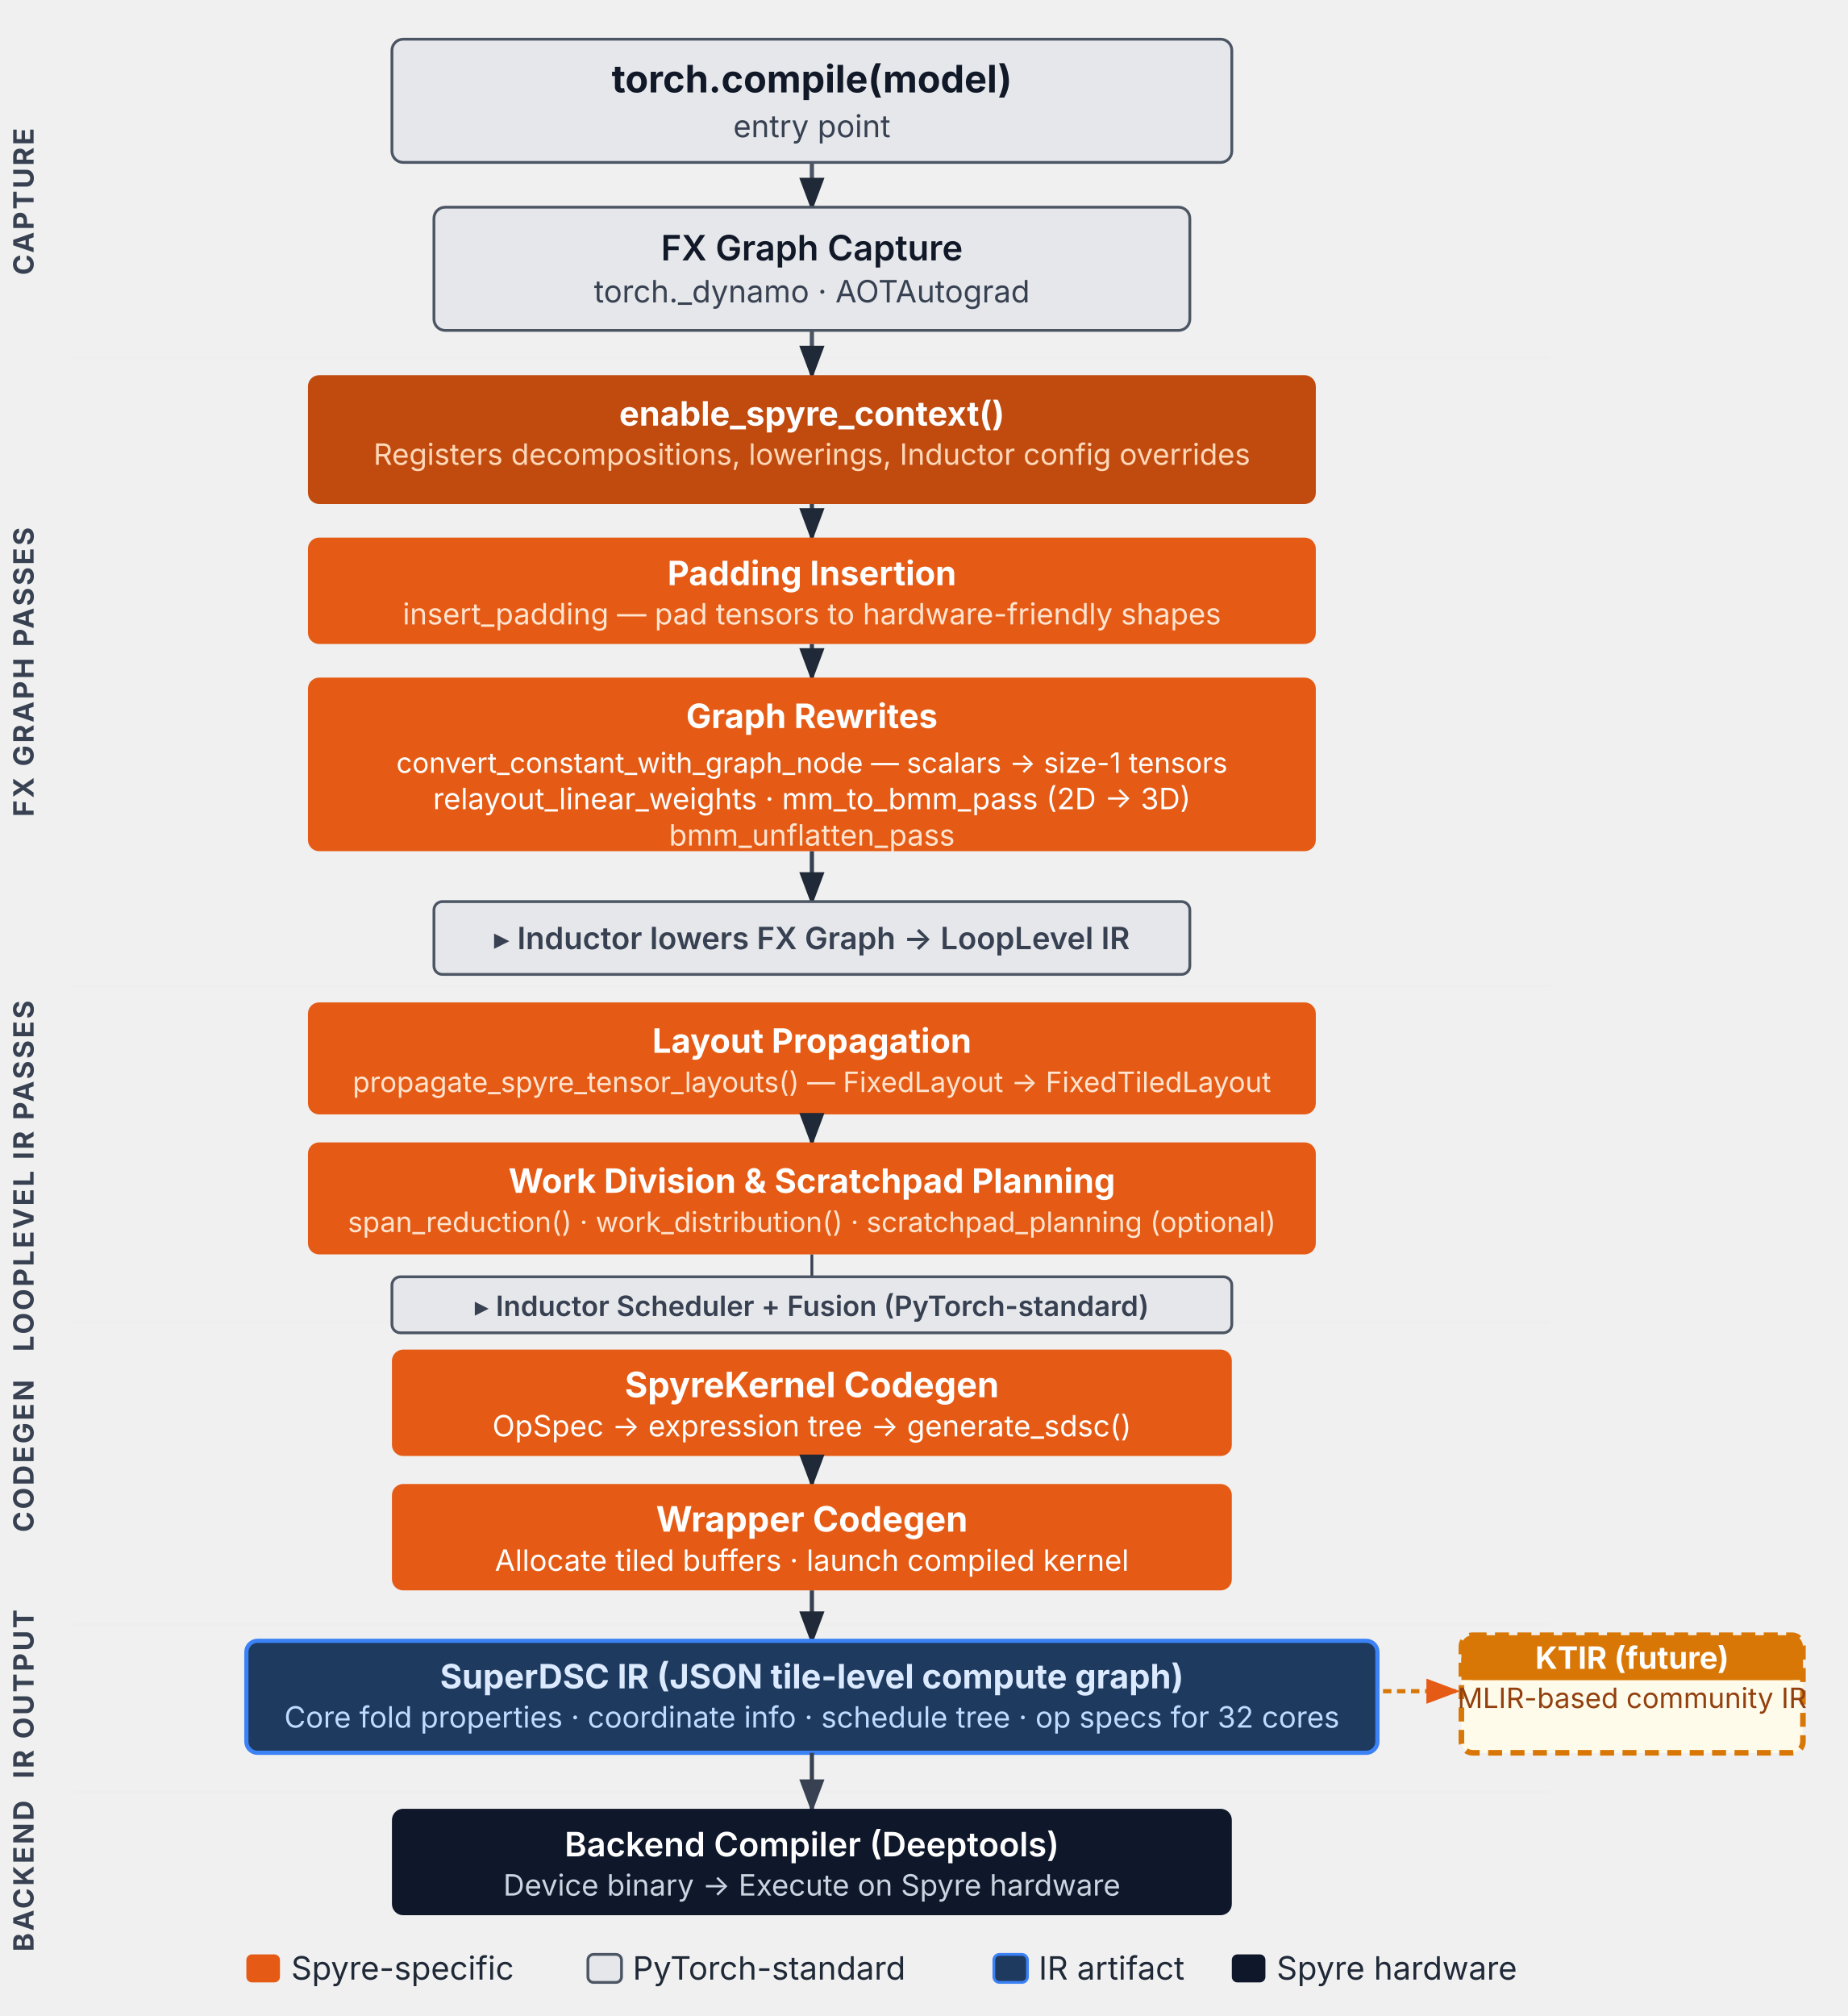
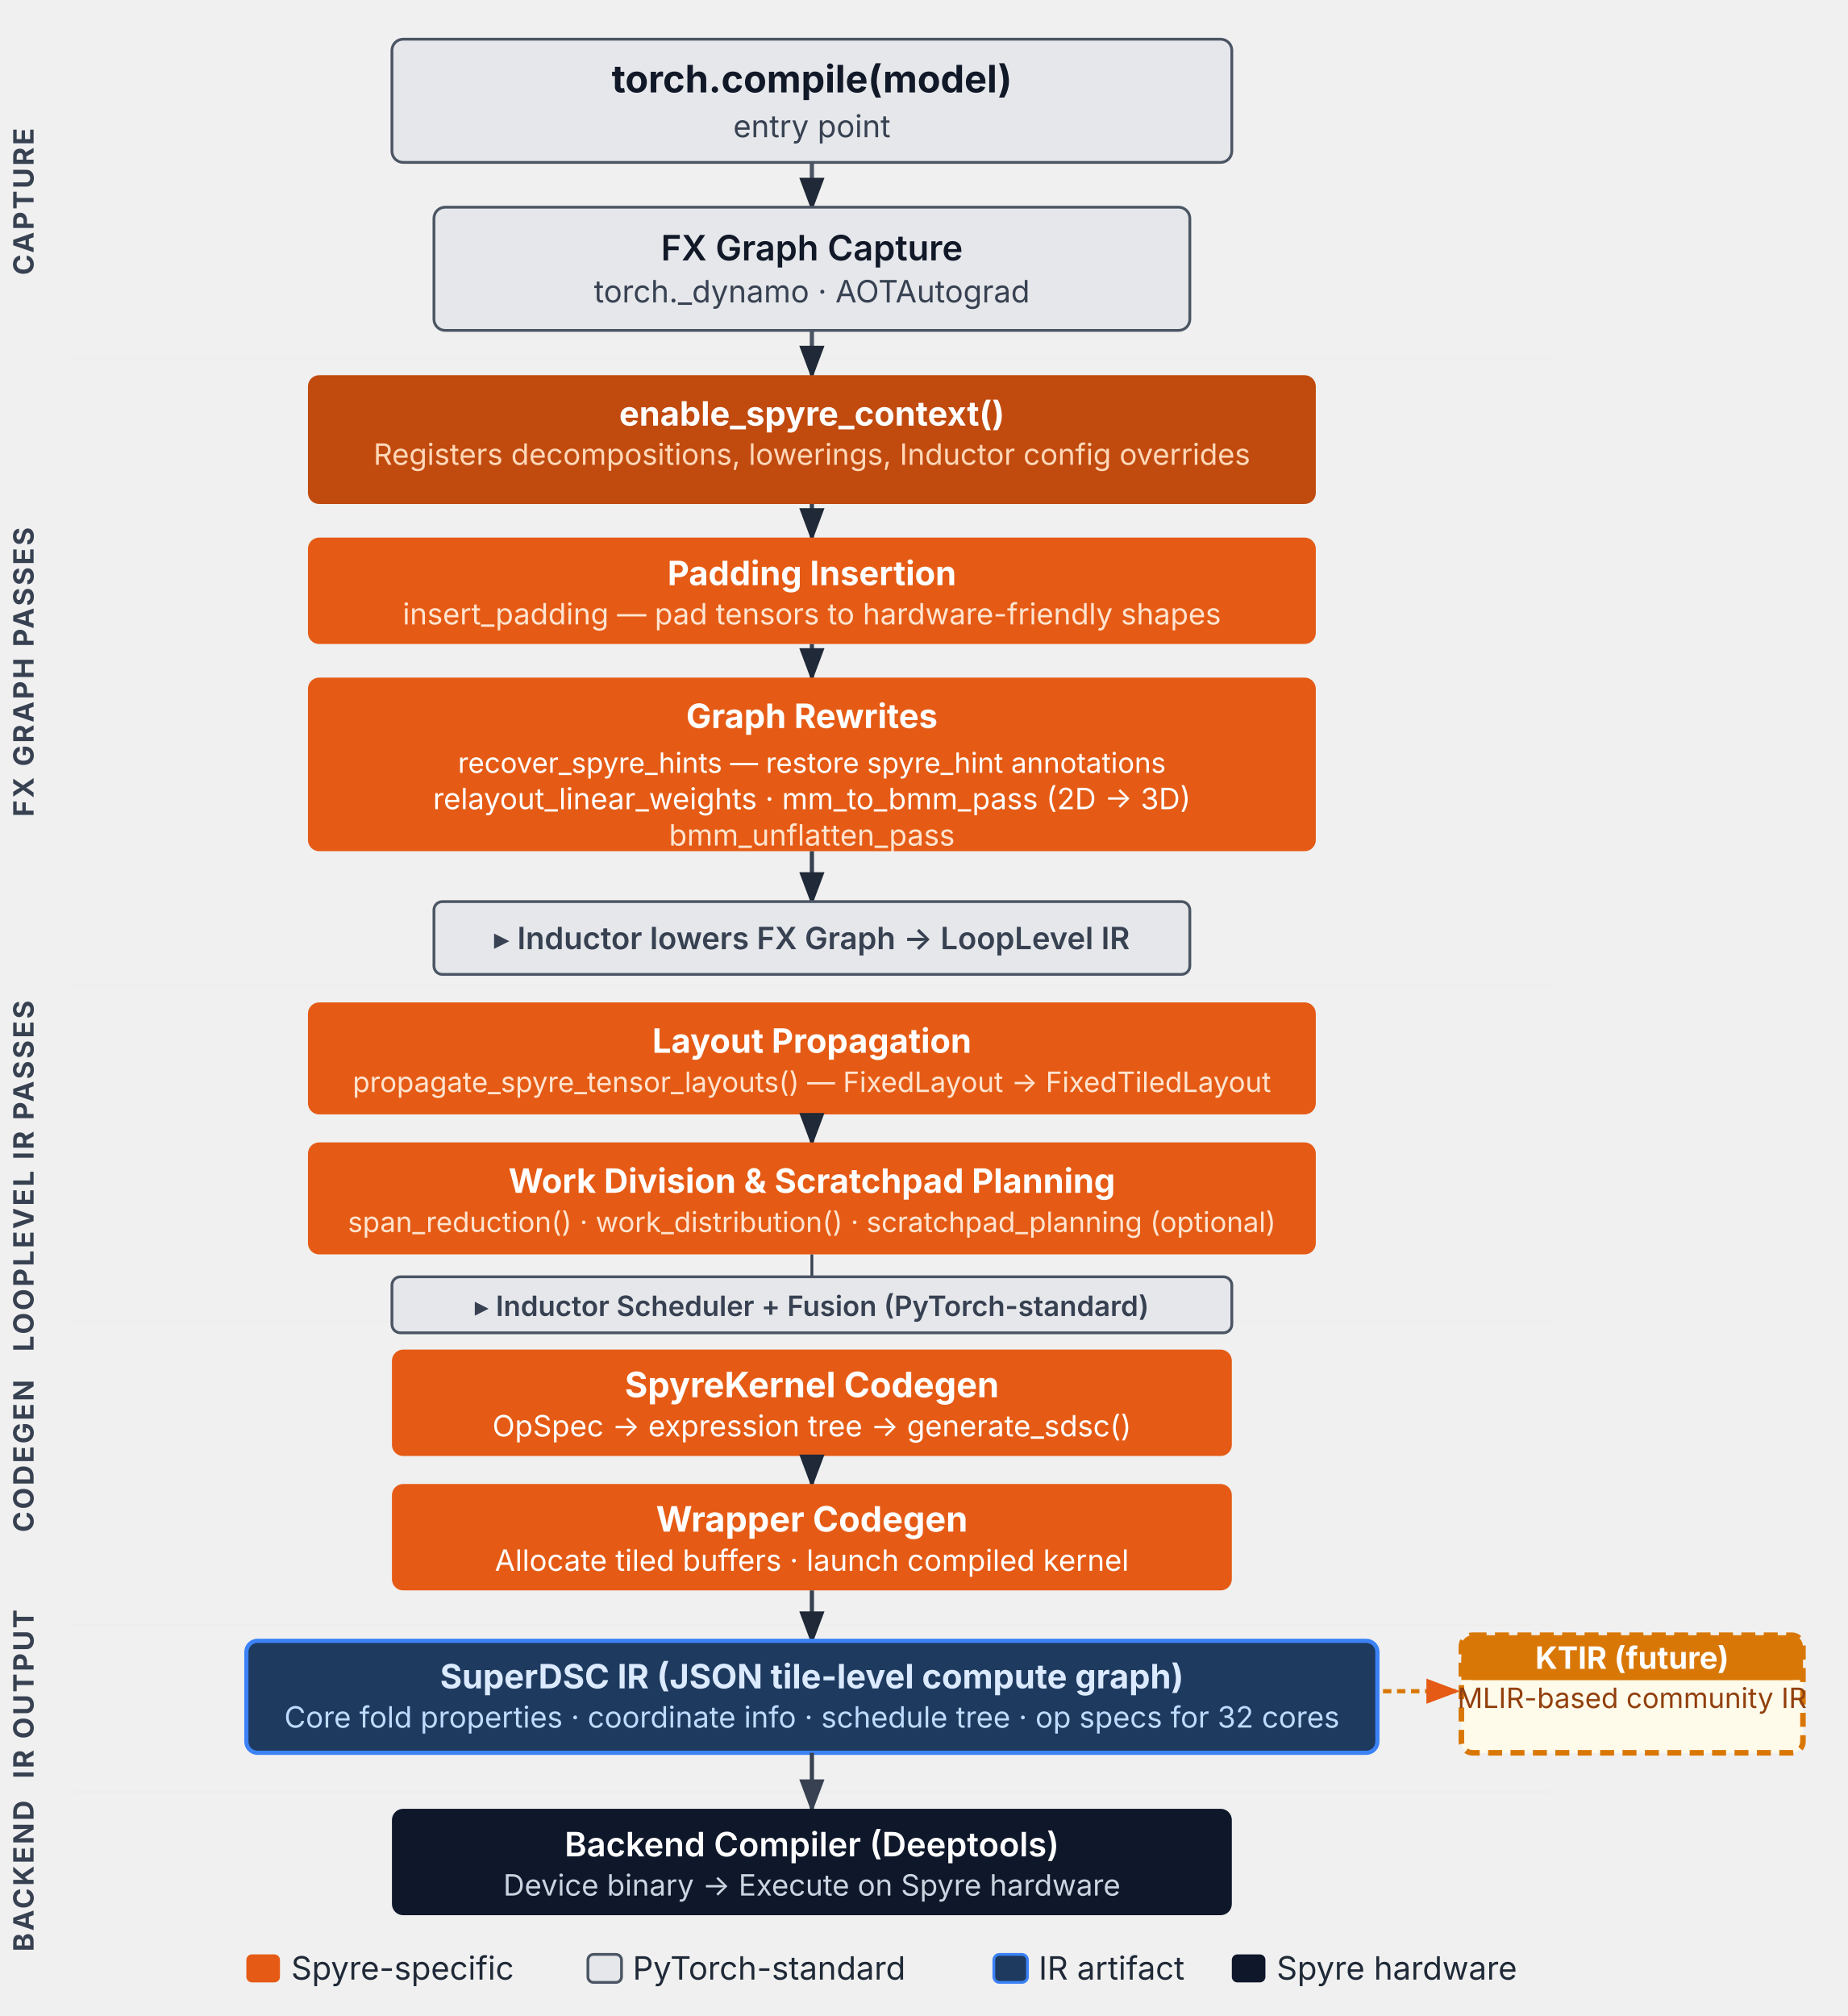
<svg xmlns="http://www.w3.org/2000/svg" viewBox="0 0 660 720" font-family="-apple-system, BlinkMacSystemFont, 'Segoe UI', sans-serif">
  <defs>
    <marker id="arr" markerWidth="8" markerHeight="6" refX="7" refY="3" orient="auto">
      <polygon points="0 0,8 3,0 6" fill="#1f2937" />
    </marker>
    <marker id="arr-orange" markerWidth="8" markerHeight="6" refX="7" refY="3" orient="auto">
      <polygon points="0 0,8 3,0 6" fill="#e55b15" />
    </marker>
    <marker id="arr-dark" markerWidth="8" markerHeight="6" refX="7" refY="3" orient="auto">
      <polygon points="0 0,8 3,0 6" fill="#374151" />
    </marker>
  </defs>
  <text transform="translate(12,72)  rotate(-90)" text-anchor="middle" font-size="10" font-weight="700" fill="#374151" letter-spacing="0.8">CAPTURE</text>
  <text transform="translate(12,240) rotate(-90)" text-anchor="middle" font-size="10" font-weight="700" fill="#374151" letter-spacing="0.8">FX GRAPH PASSES</text>
  <text transform="translate(12,420) rotate(-90)" text-anchor="middle" font-size="10" font-weight="700" fill="#374151" letter-spacing="0.8">LOOPLEVEL IR PASSES</text>
  <text transform="translate(12,520) rotate(-90)" text-anchor="middle" font-size="10" font-weight="700" fill="#374151" letter-spacing="0.8">CODEGEN</text>
  <text transform="translate(12,605) rotate(-90)" text-anchor="middle" font-size="10" font-weight="700" fill="#374151" letter-spacing="0.8">IR OUTPUT</text>
  <text transform="translate(12,670) rotate(-90)" text-anchor="middle" font-size="10" font-weight="700" fill="#374151" letter-spacing="0.8">BACKEND</text>
  <line x1="26" y1="128" x2="554" y2="128" stroke="#eeeeee" stroke-width="1" />
  <line x1="26" y1="352" x2="554" y2="352" stroke="#eeeeee" stroke-width="1" />
  <line x1="26" y1="472" x2="554" y2="472" stroke="#eeeeee" stroke-width="1" />
  <line x1="26" y1="580" x2="554" y2="580" stroke="#eeeeee" stroke-width="1" />
  <line x1="26" y1="640" x2="554" y2="640" stroke="#eeeeee" stroke-width="1" />
  <rect x="140" y="14" width="300" height="44" rx="4" fill="#E5E7EB" stroke="#4b5563" stroke-width="1" />
  <text x="290" y="33" text-anchor="middle" font-size="13.5" font-weight="700" fill="#111827">torch.compile(model)</text>
  <text x="290" y="49" text-anchor="middle" font-size="11" fill="#374151">entry point</text>
  <line x1="290" y1="58" x2="290" y2="74" stroke="#4b5563" stroke-width="1.5" marker-end="url(#arr)" />
  <rect x="155" y="74" width="270" height="44" rx="4" fill="#E5E7EB" stroke="#4b5563" stroke-width="1" />
  <text x="290" y="93" text-anchor="middle" font-size="12.5" font-weight="600" fill="#111827">FX Graph Capture</text>
  <text x="290" y="108" text-anchor="middle" font-size="11" fill="#374151">torch._dynamo · AOTAutograd</text>
  <line x1="290" y1="118" x2="290" y2="134" stroke="#4b5563" stroke-width="1.5" marker-end="url(#arr)" />
  <rect x="110" y="134" width="360" height="46" rx="4" fill="#c14a0f" />
  <text x="290" y="152" text-anchor="middle" font-size="12" font-weight="700" fill="#ffffff">enable_spyre_context()</text>
  <text x="290" y="166" text-anchor="middle" font-size="10.5" fill="#ffd8b8">Registers decompositions, lowerings, Inductor config overrides</text>
  <line x1="290" y1="180" x2="290" y2="192" stroke="#374151" stroke-width="1.5" marker-end="url(#arr)" />
  <rect x="110" y="192" width="360" height="38" rx="4" fill="#e55b15" />
  <text x="290" y="209" text-anchor="middle" font-size="12" font-weight="700" fill="#ffffff">Padding Insertion</text>
  <text x="290" y="223" text-anchor="middle" font-size="10.5" fill="#ffe4d0">insert_padding — pad tensors to hardware-friendly shapes</text>
  <line x1="290" y1="230" x2="290" y2="242" stroke="#374151" stroke-width="1.5" marker-end="url(#arr)" />
  <rect x="110" y="242" width="360" height="62" rx="4" fill="#e55b15" />
  <text x="290" y="260" text-anchor="middle" font-size="12" font-weight="700" fill="#ffffff">Graph Rewrites</text>
-   <text x="290" y="276" text-anchor="middle" font-size="10" fill="#ffffff">convert_constant_with_graph_node — scalars → size-1 tensors</text>
+   <text x="290" y="276" text-anchor="middle" font-size="10" fill="#ffffff">recover_spyre_hints — restore spyre_hint annotations</text>
  <text x="290" y="289" text-anchor="middle" font-size="10.5" fill="#ffffff">relayout_linear_weights · mm_to_bmm_pass (2D → 3D)</text>
  <text x="290" y="302" text-anchor="middle" font-size="10.5" fill="#ffe4d0">bmm_unflatten_pass</text>
  <line x1="290" y1="304" x2="290" y2="322" stroke="#374151" stroke-width="1.5" marker-end="url(#arr)" />
  <rect x="155" y="322" width="270" height="26" rx="3" fill="#E5E7EB" stroke="#4b5563" stroke-width="1" />
  <text x="290" y="339" text-anchor="middle" font-size="11" font-weight="600" fill="#374151">▸ Inductor lowers FX Graph → LoopLevel IR</text>
  <rect x="110" y="358" width="360" height="40" rx="4" fill="#e55b15" />
  <text x="290" y="376" text-anchor="middle" font-size="12" font-weight="700" fill="#ffffff">Layout Propagation</text>
  <text x="290" y="390" text-anchor="middle" font-size="10" fill="#ffe4d0">propagate_spyre_tensor_layouts() — FixedLayout → FixedTiledLayout</text>
  <line x1="290" y1="398" x2="290" y2="408" stroke="#374151" stroke-width="1.5" marker-end="url(#arr)" />
  <rect x="110" y="408" width="360" height="40" rx="4" fill="#e55b15" />
  <text x="290" y="426" text-anchor="middle" font-size="12" font-weight="700" fill="#ffffff">Work Division &amp; Scratchpad Planning</text>
  <text x="290" y="440" text-anchor="middle" font-size="10" fill="#ffe4d0">span_reduction() · work_distribution() · scratchpad_planning (optional)</text>
  <line x1="290" y1="448" x2="290" y2="456" stroke="#374151" stroke-width="1" />
  <rect x="140" y="456" width="300" height="20" rx="3" fill="#E5E7EB" stroke="#4b5563" stroke-width="1" />
  <text x="290" y="470" text-anchor="middle" font-size="10" font-weight="600" fill="#374151">▸ Inductor Scheduler + Fusion (PyTorch-standard)</text>
  <rect x="140" y="482" width="300" height="38" rx="4" fill="#e55b15" />
  <text x="290" y="499" text-anchor="middle" font-size="12.5" font-weight="700" fill="#ffffff">SpyreKernel Codegen</text>
  <text x="290" y="513" text-anchor="middle" font-size="10.5" fill="#ffffff">OpSpec → expression tree → generate_sdsc()</text>
  <line x1="290" y1="520" x2="290" y2="530" stroke="#374151" stroke-width="1.5" marker-end="url(#arr)" />
  <rect x="140" y="530" width="300" height="38" rx="4" fill="#e55b15" />
  <text x="290" y="547" text-anchor="middle" font-size="12.5" font-weight="700" fill="#ffffff">Wrapper Codegen</text>
  <text x="290" y="561" text-anchor="middle" font-size="10.5" fill="#ffffff">Allocate tiled buffers · launch compiled kernel</text>
  <line x1="290" y1="568" x2="290" y2="586" stroke="#374151" stroke-width="1.5" marker-end="url(#arr)" />
  <rect x="88" y="586" width="404" height="40" rx="4" fill="#1e3a5f" stroke="#3b82f6" stroke-width="1.5" />
  <text x="290" y="603" text-anchor="middle" font-size="12" font-weight="700" fill="#dbeafe">SuperDSC IR  (JSON tile-level compute graph)</text>
  <text x="290" y="617" text-anchor="middle" font-size="10.5" fill="#bfdbfe">Core fold properties · coordinate info · schedule tree · op specs for 32 cores</text>
  <line x1="494" y1="604" x2="520" y2="604" stroke="#d97706" stroke-width="1.5" stroke-dasharray="3,2" marker-end="url(#arr-orange)" />
  <rect x="522" y="584" width="122" height="42" rx="4" fill="#fffbeb" stroke="#d97706" stroke-width="2" stroke-dasharray="5,3" />
  <rect x="522" y="584" width="122" height="16" rx="4" fill="#d97706" />
  <rect x="522" y="592" width="122" height="8" fill="#d97706" />
  <text x="583" y="596" text-anchor="middle" font-size="11" font-weight="700" fill="#ffffff">KTIR (future)</text>
  <text x="583" y="610" text-anchor="middle" font-size="10" fill="#92400e">MLIR-based community IR</text>
  <line x1="290" y1="626" x2="290" y2="646" stroke="#374151" stroke-width="1.5" marker-end="url(#arr-dark)" />
  <rect x="140" y="646" width="300" height="38" rx="4" fill="#0f172a" />
  <text x="290" y="663" text-anchor="middle" font-size="12" font-weight="600" fill="#ffffff">Backend Compiler (Deeptools)</text>
  <text x="290" y="677" text-anchor="middle" font-size="10.5" fill="#cbd5e1">Device binary → Execute on Spyre hardware</text>
  <rect x="88" y="698" width="12" height="10" rx="2" fill="#e55b15" />
  <text x="104" y="707" font-size="11.5" fill="#1f2937">Spyre-specific</text>
  <rect x="210" y="698" width="12" height="10" rx="2" fill="#E5E7EB" stroke="#4b5563" stroke-width="1" />
  <text x="226" y="707" font-size="11.5" fill="#1f2937">PyTorch-standard</text>
  <rect x="355" y="698" width="12" height="10" rx="2" fill="#1e3a5f" stroke="#3b82f6" stroke-width="1" />
  <text x="371" y="707" font-size="11.5" fill="#1f2937">IR artifact</text>
  <rect x="440" y="698" width="12" height="10" rx="2" fill="#0f172a" />
  <text x="456" y="707" font-size="11.5" fill="#1f2937">Spyre hardware</text>
</svg>
